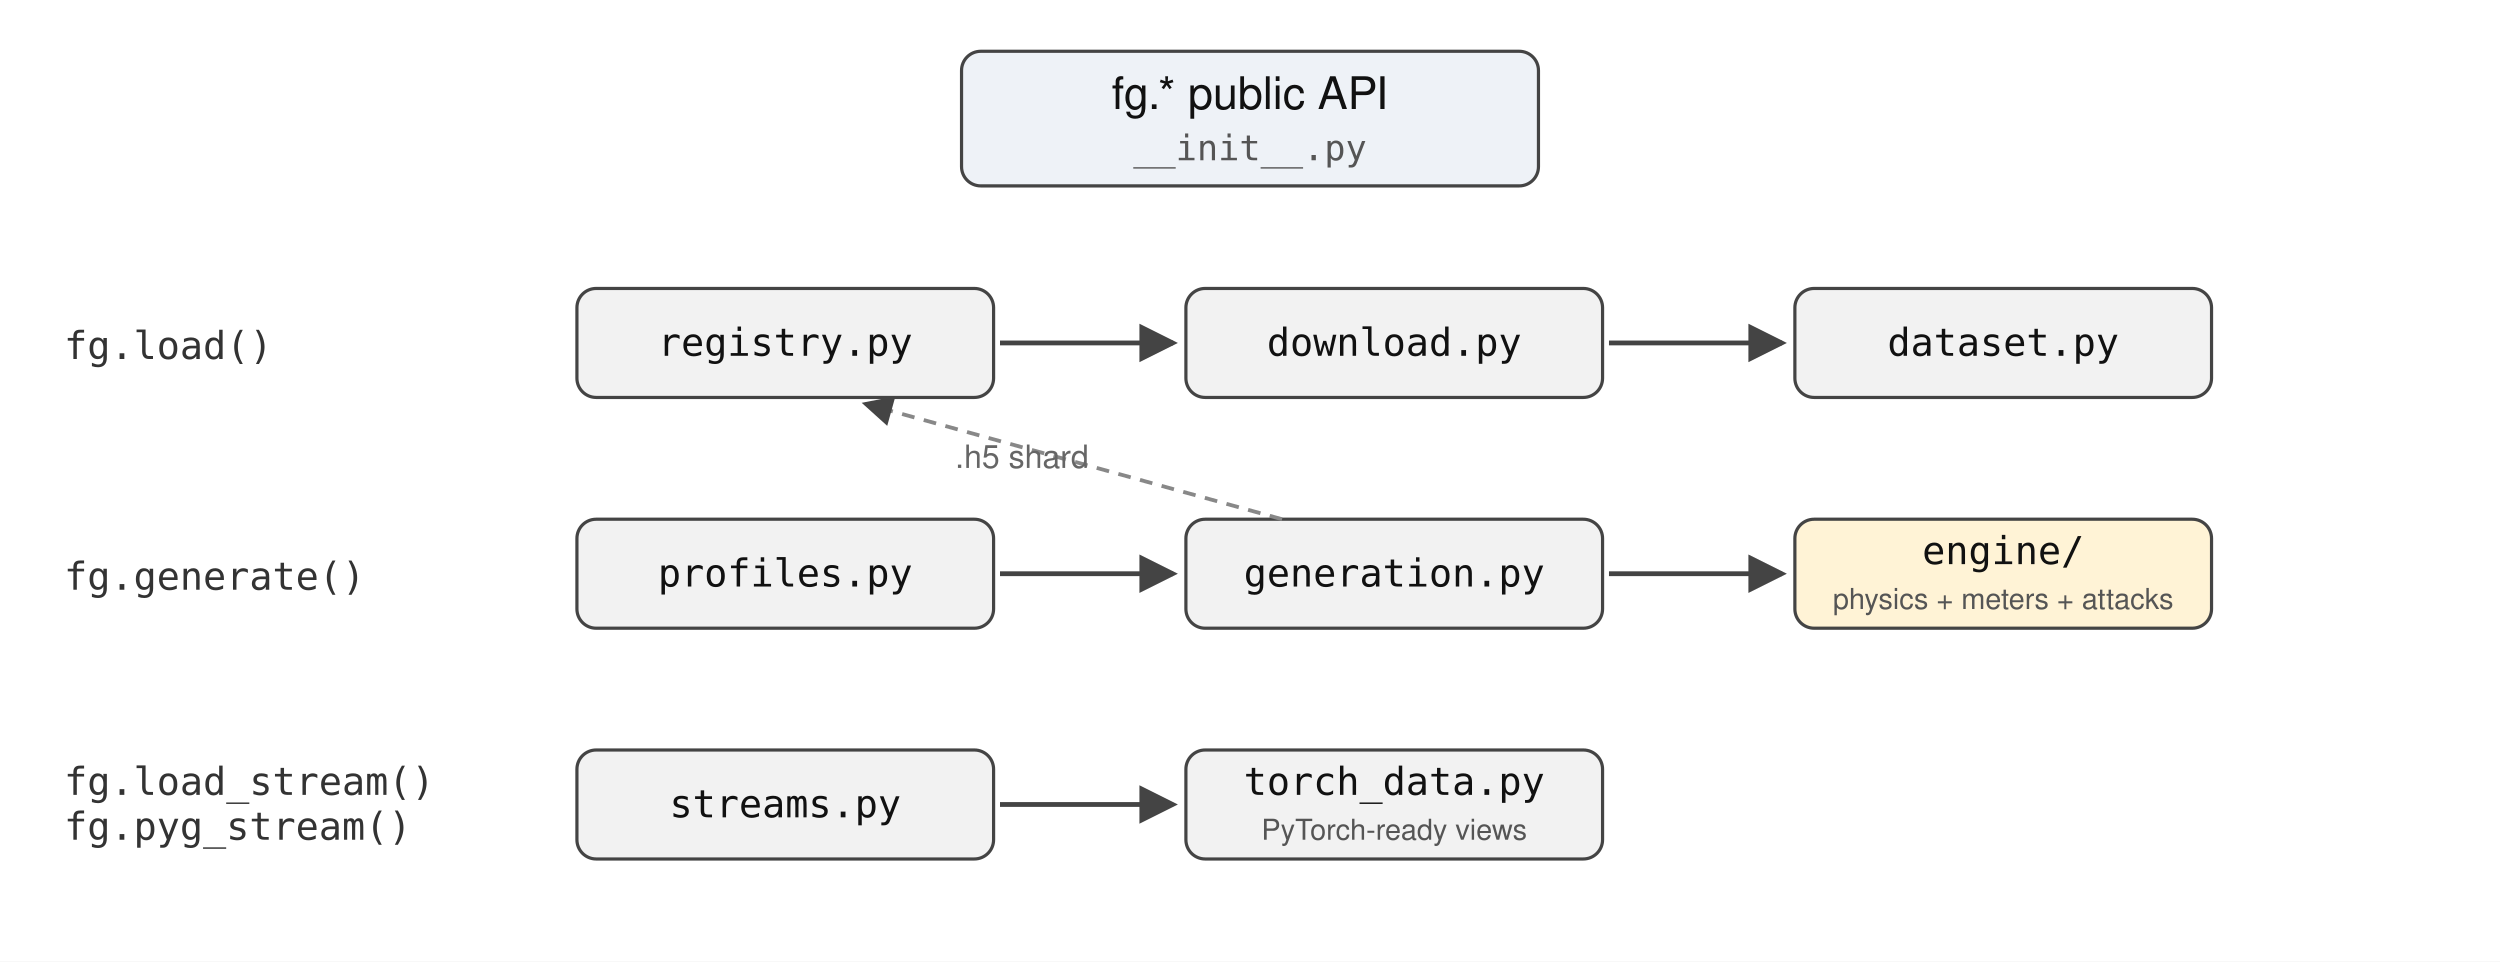
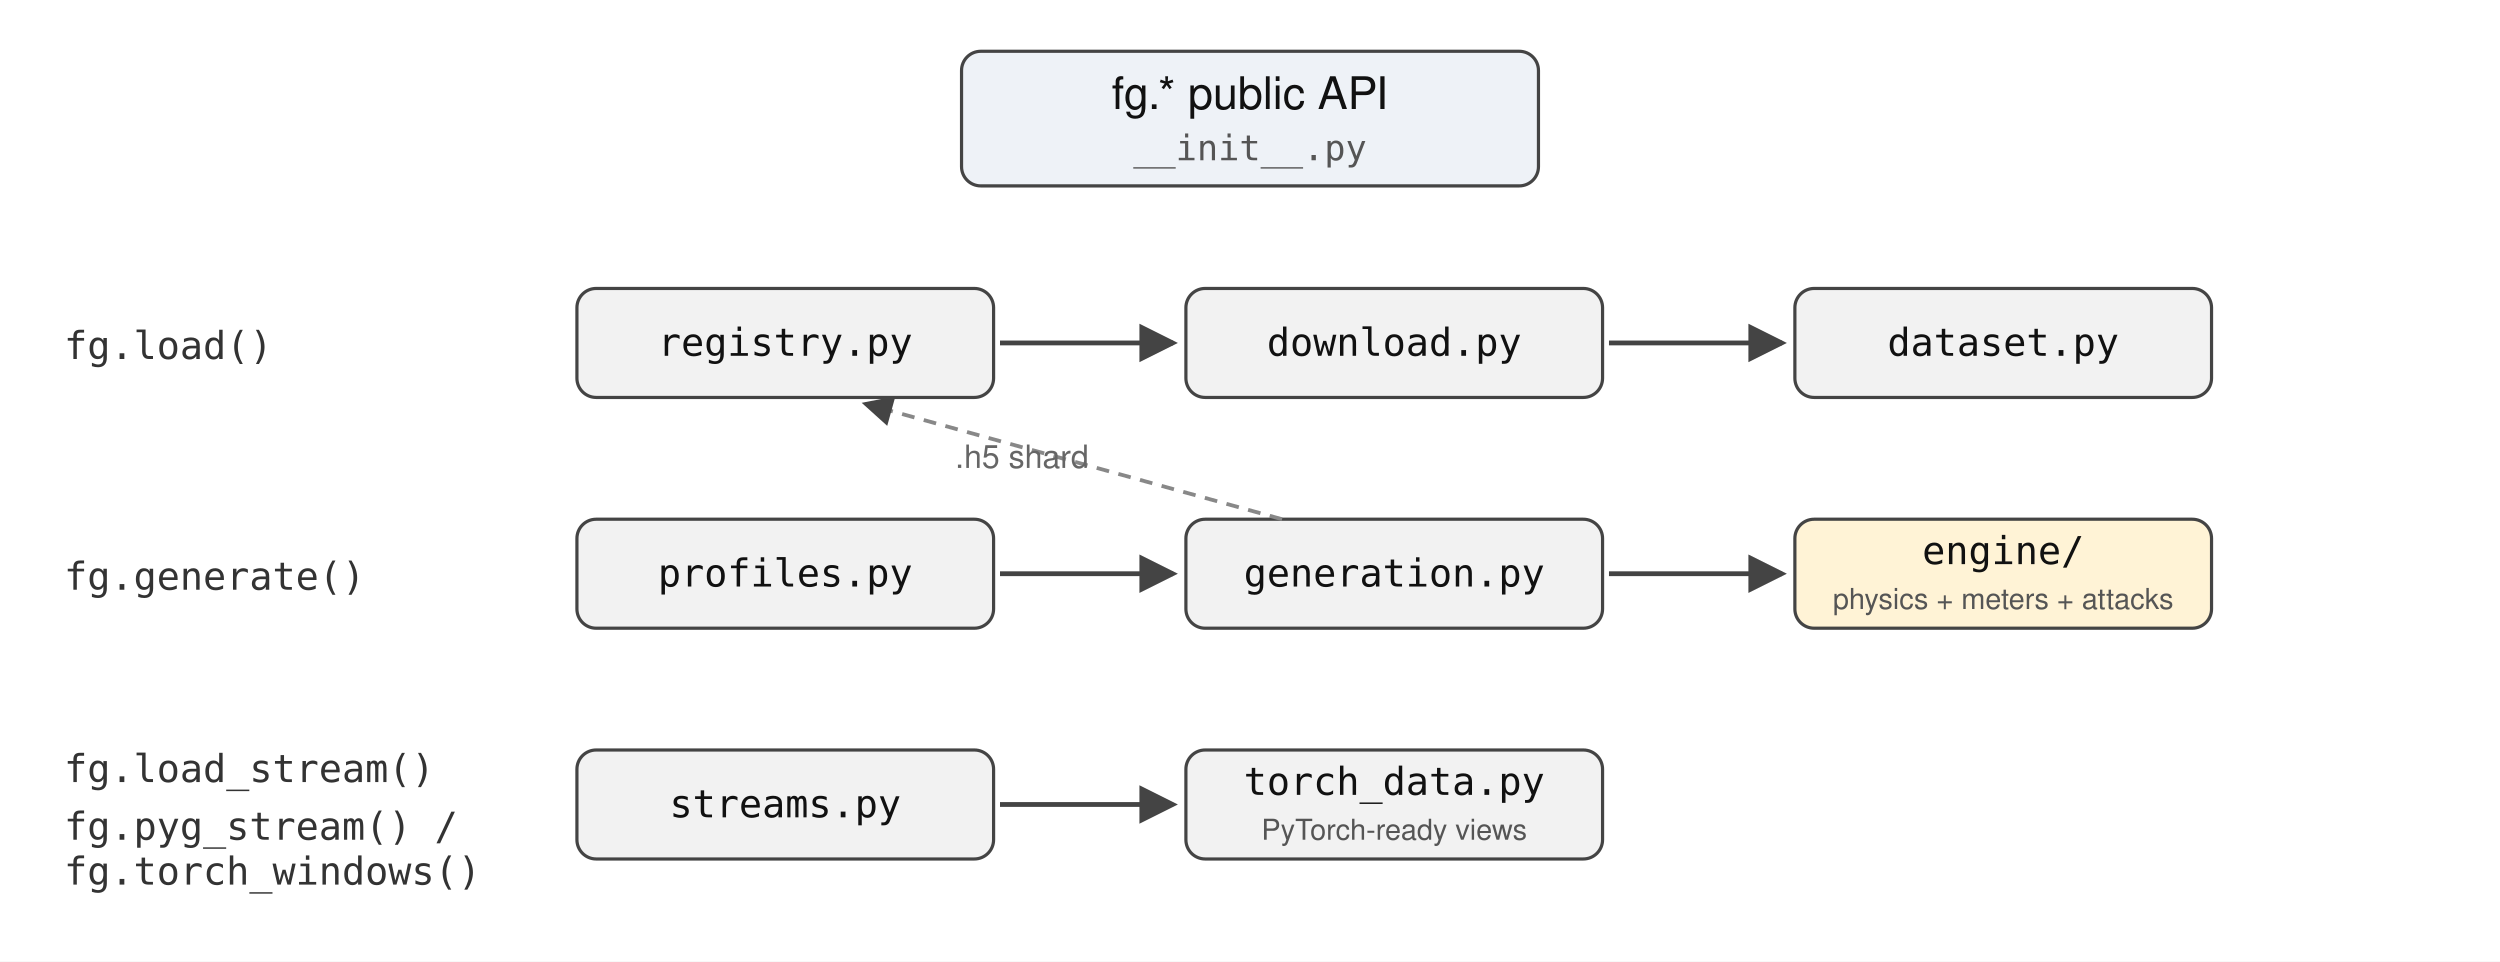
- <svg xmlns="http://www.w3.org/2000/svg" viewBox="0 0 780 300" font-family="Helvetica,Arial,sans-serif">
+ <svg xmlns="http://www.w3.org/2000/svg" width="780" height="300" viewBox="0 0 780 300" role="img" font-family="Helvetica,Arial,sans-serif">
  <rect width="780" height="300" fill="#ffffff" />
  <defs>
    <marker id="arr" markerWidth="8" markerHeight="8" refX="7" refY="4" orient="auto">
      <path d="M0,0 L8,4 L0,8 z" fill="#444444" />
    </marker>
  </defs>
  <rect x="300" y="16" width="180" height="42" rx="6" fill="#eef2f7" stroke="#444444" />
  <text x="390" y="34" text-anchor="middle" font-size="14" fill="#111111">fg.* public API</text>
  <text x="390" y="50" text-anchor="middle" font-size="11" fill="#555555" font-family="Consolas,monospace">__init__.py</text>
  <text x="20" y="112" font-size="12" fill="#333333" font-family="Consolas,monospace">fg.load()</text>
  <rect x="180" y="90" width="130" height="34" rx="6" fill="#f2f2f2" stroke="#444444" />
  <text x="245" y="111" text-anchor="middle" font-size="12" fill="#111111" font-family="Consolas,monospace">registry.py</text>
  <line x1="312" y1="107" x2="366" y2="107" stroke="#444444" stroke-width="1.5" marker-end="url(#arr)" />
  <rect x="370" y="90" width="130" height="34" rx="6" fill="#f2f2f2" stroke="#444444" />
  <text x="435" y="111" text-anchor="middle" font-size="12" fill="#111111" font-family="Consolas,monospace">download.py</text>
  <line x1="502" y1="107" x2="556" y2="107" stroke="#444444" stroke-width="1.5" marker-end="url(#arr)" />
  <rect x="560" y="90" width="130" height="34" rx="6" fill="#f2f2f2" stroke="#444444" />
  <text x="625" y="111" text-anchor="middle" font-size="12" fill="#111111" font-family="Consolas,monospace">dataset.py</text>
  <text x="20" y="184" font-size="12" fill="#333333" font-family="Consolas,monospace">fg.generate()</text>
  <rect x="180" y="162" width="130" height="34" rx="6" fill="#f2f2f2" stroke="#444444" />
  <text x="245" y="183" text-anchor="middle" font-size="12" fill="#111111" font-family="Consolas,monospace">profiles.py</text>
  <line x1="312" y1="179" x2="366" y2="179" stroke="#444444" stroke-width="1.5" marker-end="url(#arr)" />
  <rect x="370" y="162" width="130" height="34" rx="6" fill="#f2f2f2" stroke="#444444" />
  <text x="435" y="183" text-anchor="middle" font-size="12" fill="#111111" font-family="Consolas,monospace">generation.py</text>
  <line x1="502" y1="179" x2="556" y2="179" stroke="#444444" stroke-width="1.5" marker-end="url(#arr)" />
  <rect x="560" y="162" width="130" height="34" rx="6" fill="#fff3d6" stroke="#444444" />
  <text x="625" y="176" text-anchor="middle" font-size="12" fill="#111111" font-family="Consolas,monospace">engine/</text>
  <text x="625" y="190" text-anchor="middle" font-size="9" fill="#555555">physics + meters + attacks</text>
  <line x1="400" y1="162" x2="270" y2="126" stroke="#888888" stroke-width="1.2" stroke-dasharray="4,3" marker-end="url(#arr)" />
  <text x="298" y="146" font-size="10" fill="#666666">.h5 shard</text>
-   <text x="20" y="248" font-size="12" fill="#333333" font-family="Consolas,monospace">fg.load_stream()</text>
-   <text x="20" y="262" font-size="12" fill="#333333" font-family="Consolas,monospace">fg.pyg_stream()</text>
+   <text x="20" y="244" font-size="12" fill="#333333" font-family="Consolas,monospace">fg.load_stream()</text>
+   <text x="20" y="262" font-size="12" fill="#333333" font-family="Consolas,monospace">fg.pyg_stream() /</text>
+   <text x="20" y="276" font-size="12" fill="#333333" font-family="Consolas,monospace">fg.torch_windows()</text>
  <rect x="180" y="234" width="130" height="34" rx="6" fill="#f2f2f2" stroke="#444444" />
  <text x="245" y="255" text-anchor="middle" font-size="12" fill="#111111" font-family="Consolas,monospace">streams.py</text>
  <line x1="312" y1="251" x2="366" y2="251" stroke="#444444" stroke-width="1.5" marker-end="url(#arr)" />
  <rect x="370" y="234" width="130" height="34" rx="6" fill="#f2f2f2" stroke="#444444" />
  <text x="435" y="248" text-anchor="middle" font-size="12" fill="#111111" font-family="Consolas,monospace">torch_data.py</text>
  <text x="435" y="262" text-anchor="middle" font-size="9" fill="#555555">PyTorch-ready views</text>
</svg>
